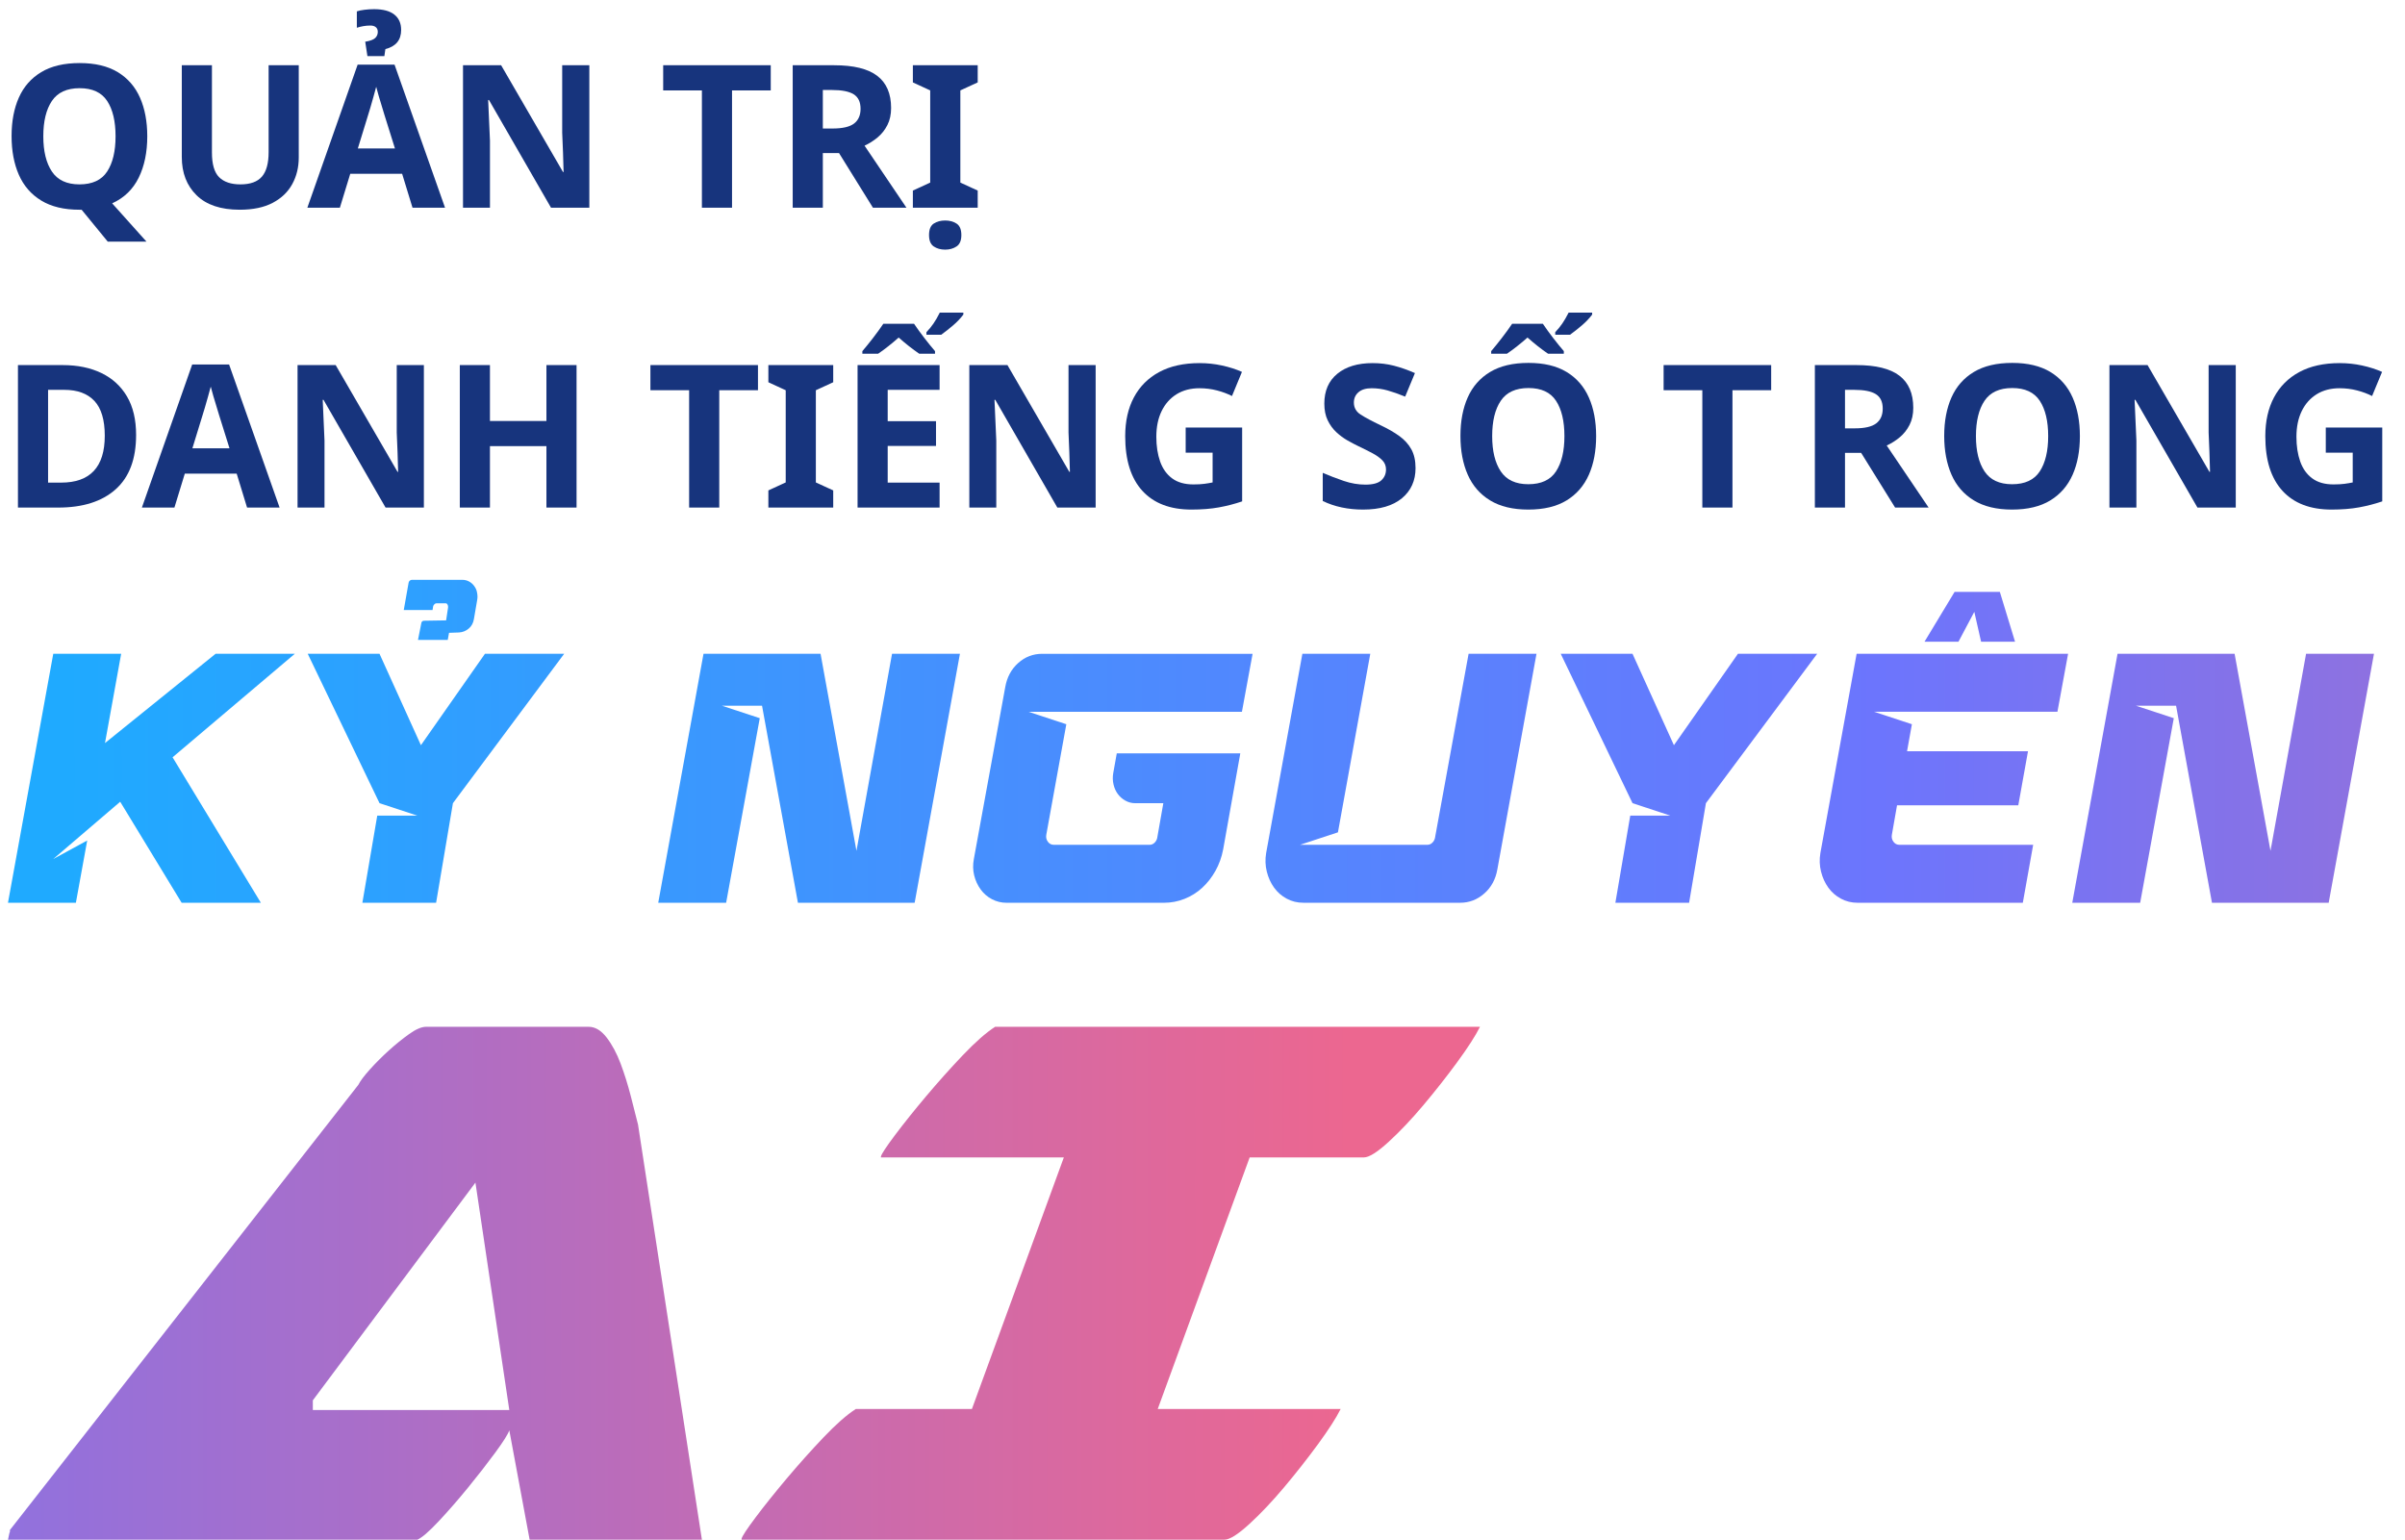
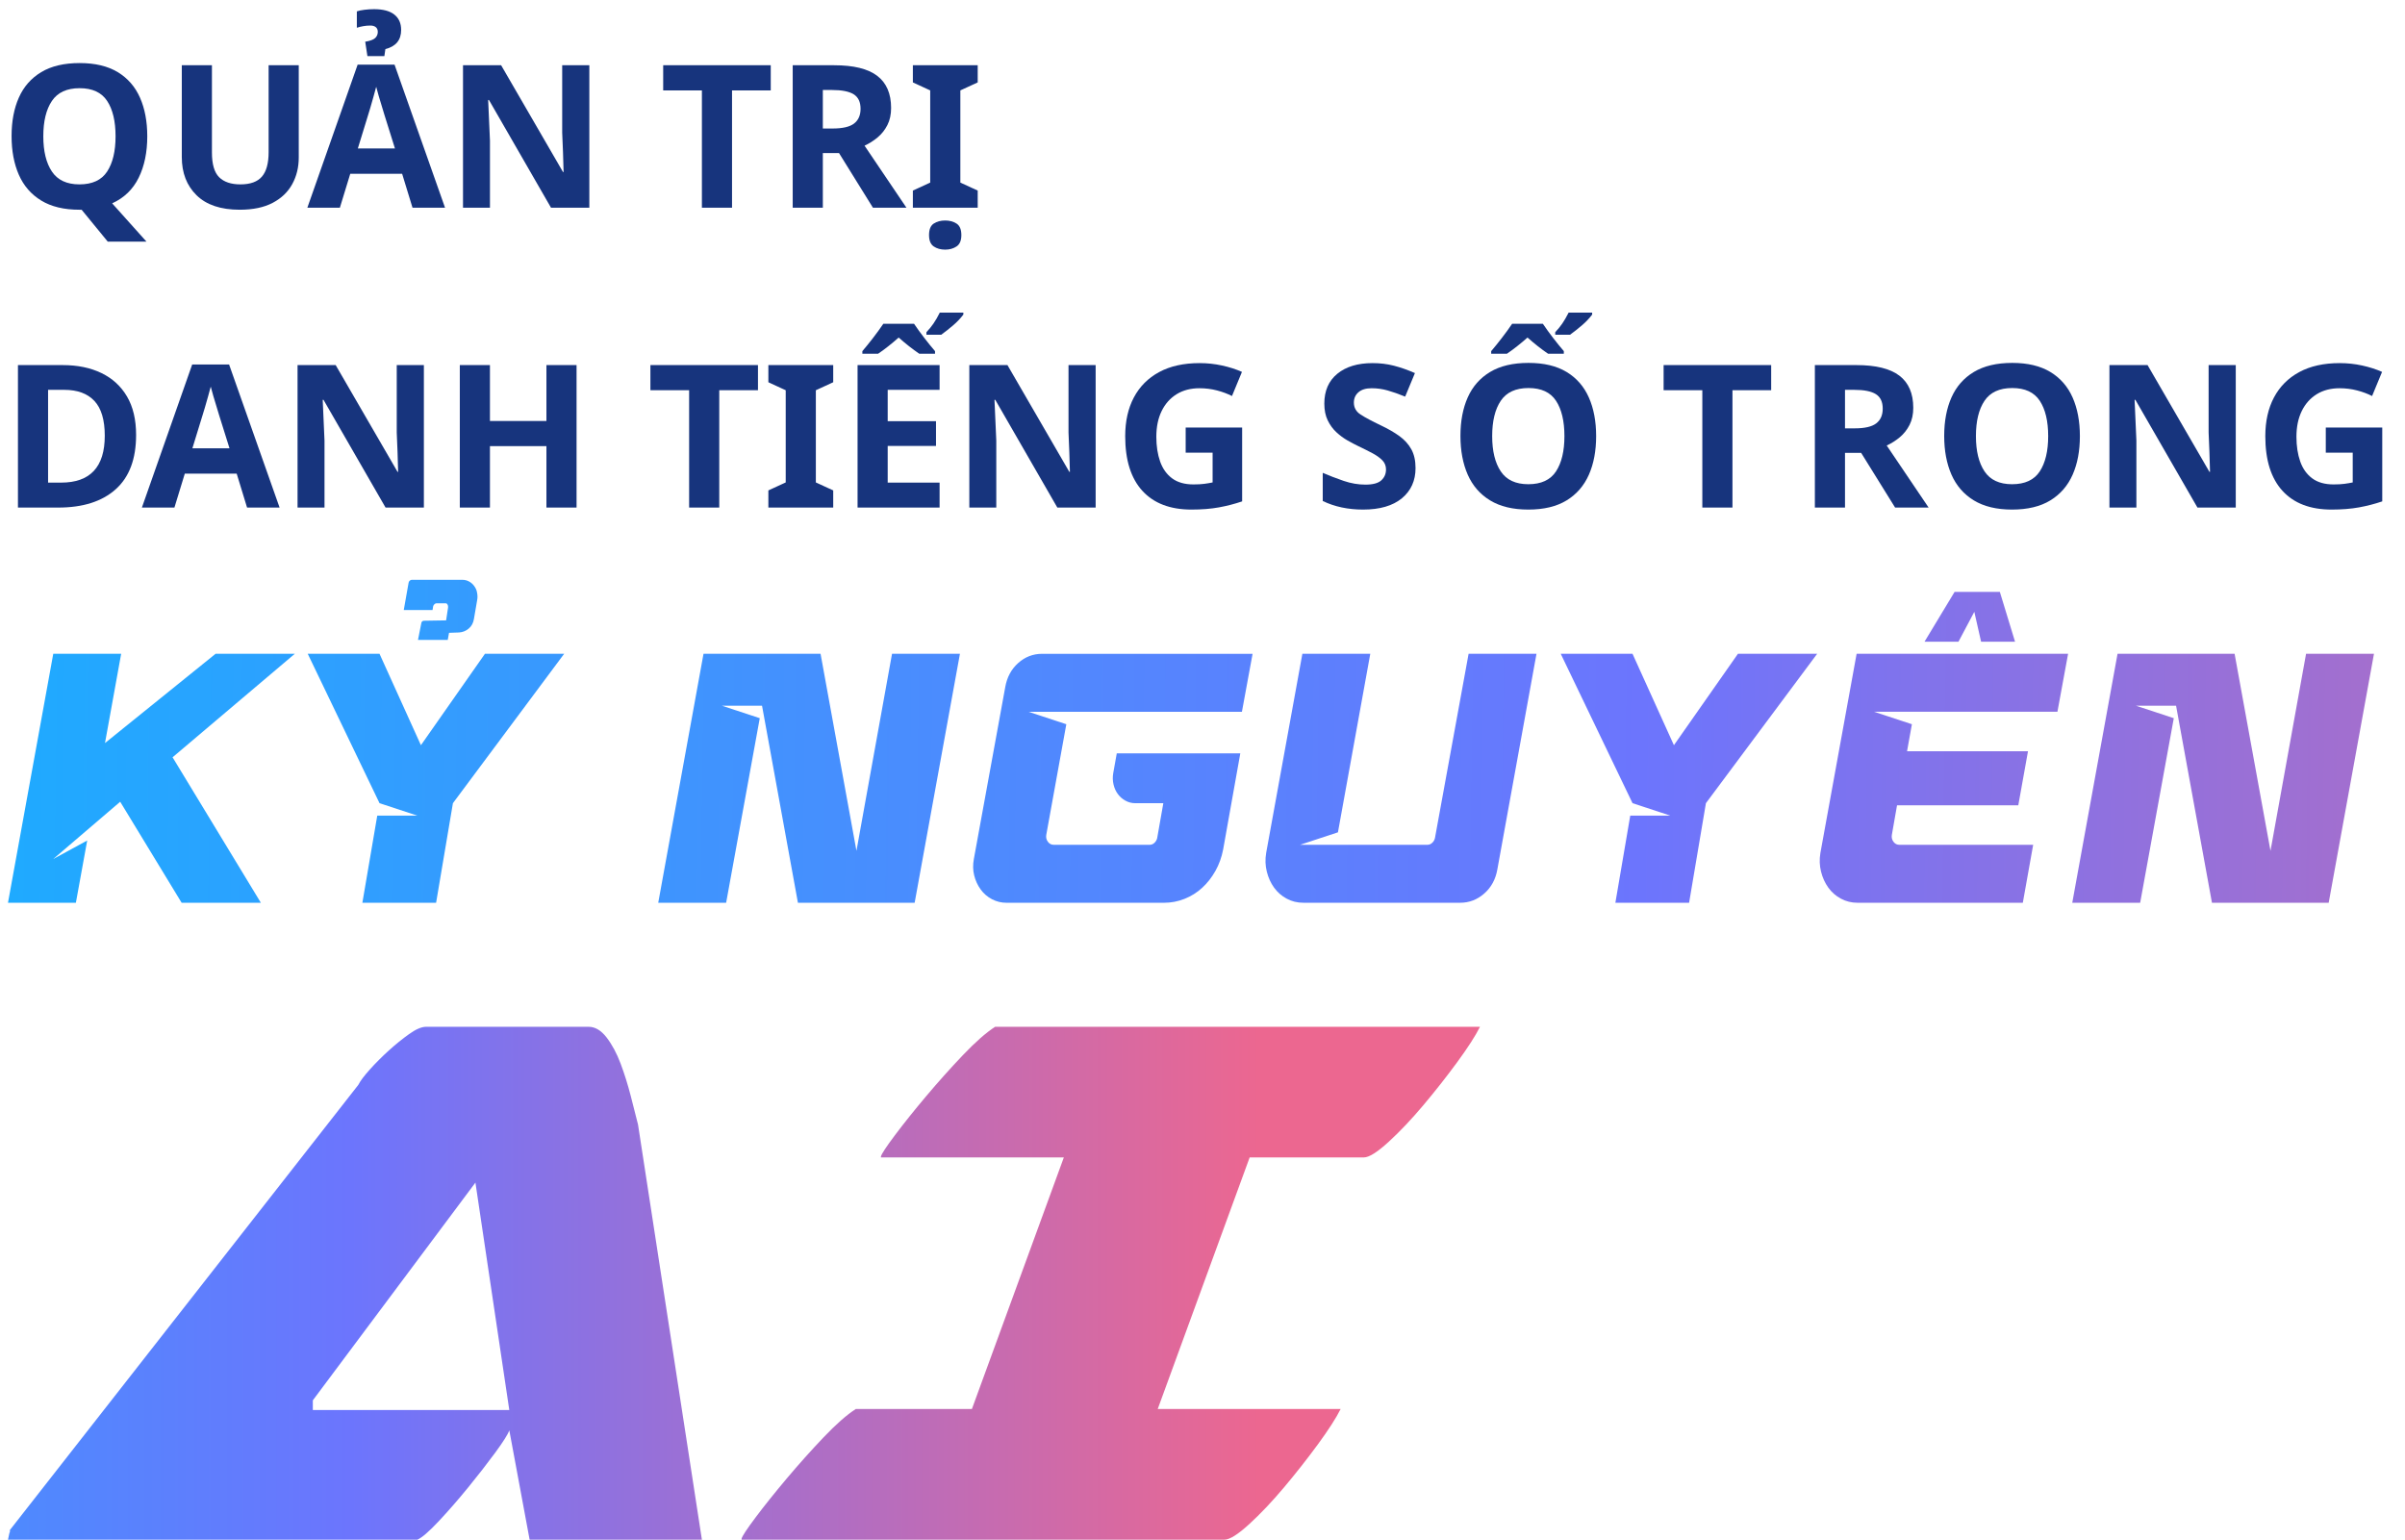
<svg xmlns="http://www.w3.org/2000/svg" xmlns:xlink="http://www.w3.org/1999/xlink" id="tm-layer" data-name="Layer 2" viewBox="0 0 2045.1 1309.41">
  <defs>
    <style>
      .tm-cls-1 {
        letter-spacing: 0em;
      }

      .tm-cls-2 {
        fill: url(#tm-linear-gradient-8);
      }

      .tm-cls-3 {
        fill: url(#tm-linear-gradient-7);
      }

      .tm-cls-4 {
        fill: url(#tm-linear-gradient-5);
      }

      .tm-cls-5 {
        fill: url(#tm-linear-gradient-6);
      }

      .tm-cls-6 {
        fill: url(#tm-linear-gradient-9);
      }

      .tm-cls-7 {
        fill: url(#tm-linear-gradient-4);
      }

      .tm-cls-8 {
        fill: url(#tm-linear-gradient-3);
      }

      .tm-cls-9 {
        fill: url(#tm-linear-gradient-2);
      }

      .tm-cls-10 {
        fill: url(#tm-linear-gradient);
      }

      .tm-cls-11 {
        fill: url(#tm-linear-gradient-10);
      }

      .tm-cls-12 {
        letter-spacing: 0em;
      }

      .tm-cls-13 {
        letter-spacing: -.02em;
      }

      .tm-cls-14 {
        letter-spacing: -.04em;
      }

      .tm-cls-15 {
        letter-spacing: -.03em;
      }

      .tm-cls-16 {
        fill: #17347d;
        font-family: BeVietnamPro-Bold, 'Be Vietnam Pro';
        font-size: 169.71px;
        font-weight: 700;
      }

      .tm-cls-17 {
        letter-spacing: .01em;
      }
    </style>
-     <linearGradient id="tm-linear-gradient" x1="53.36" y1="661.88" x2="3203.08" y2="661.88" gradientUnits="userSpaceOnUse">
+     <linearGradient id="tm-linear-gradient" x1="8.22" y1="660.28" x2="2837.78" y2="697.94" gradientUnits="userSpaceOnUse">
      <stop offset="0" stop-color="#1faaff" />
      <stop offset=".49" stop-color="#6c75fd" />
      <stop offset="1" stop-color="#ec6790" />
    </linearGradient>
-     <linearGradient id="tm-linear-gradient-2" y1="630.43" x2="3203.08" y2="630.43" xlink:href="#tm-linear-gradient" />
-     <linearGradient id="tm-linear-gradient-3" x1="53.36" x2="3203.08" xlink:href="#tm-linear-gradient" />
-     <linearGradient id="tm-linear-gradient-4" x2="3203.08" xlink:href="#tm-linear-gradient" />
-     <linearGradient id="tm-linear-gradient-5" x1="53.36" x2="3203.08" xlink:href="#tm-linear-gradient" />
-     <linearGradient id="tm-linear-gradient-6" x1="53.36" x2="3203.08" xlink:href="#tm-linear-gradient" />
-     <linearGradient id="tm-linear-gradient-7" x1="53.36" y1="635.57" x2="3203.08" y2="635.57" xlink:href="#tm-linear-gradient" />
-     <linearGradient id="tm-linear-gradient-8" x1="53.36" x2="3203.08" xlink:href="#tm-linear-gradient" />
-     <linearGradient id="tm-linear-gradient-9" x1="-2001.58" y1="1091.32" x2="1148.14" y2="1091.32" xlink:href="#tm-linear-gradient" />
-     <linearGradient id="tm-linear-gradient-10" x1="-2001.58" y1="1091.32" x2="1148.14" y2="1091.32" xlink:href="#tm-linear-gradient" />
+     <linearGradient id="tm-linear-gradient-2" x1="8.82" y1="625.87" x2="2838.39" y2="663.54" xlink:href="#tm-linear-gradient" />
+     <linearGradient id="tm-linear-gradient-3" x1="8.46" y1="652.84" x2="2838.03" y2="690.5" xlink:href="#tm-linear-gradient" />
+     <linearGradient id="tm-linear-gradient-4" x1="8.51" y1="649.21" x2="2838.08" y2="686.88" xlink:href="#tm-linear-gradient" />
+     <linearGradient id="tm-linear-gradient-5" x1="8.56" y1="645.92" x2="2838.12" y2="683.59" xlink:href="#tm-linear-gradient" />
+     <linearGradient id="tm-linear-gradient-6" x1="8.6" y1="642.57" x2="2838.17" y2="680.23" xlink:href="#tm-linear-gradient" />
+     <linearGradient id="tm-linear-gradient-7" x1="8.98" y1="613.86" x2="2838.55" y2="651.52" xlink:href="#tm-linear-gradient" />
+     <linearGradient id="tm-linear-gradient-8" x1="8.68" y1="636.83" x2="2838.24" y2="674.5" xlink:href="#tm-linear-gradient" />
+     <linearGradient id="tm-linear-gradient-9" x1="-444.73" y1="1091.32" x2="1071.34" y2="1091.32" xlink:href="#tm-linear-gradient" />
+     <linearGradient id="tm-linear-gradient-10" x1="-444.73" y1="1091.32" x2="1071.34" y2="1091.32" xlink:href="#tm-linear-gradient" />
  </defs>
  <g id="tm-layer1" data-name="Layer 1">
    <g>
      <path class="tm-cls-10" d="M102.2,681.84l-56.92,48.7,28.87-15.73-9.62,52.93H6.79l38.5-211.73h57.74l-13.75,75.92,94.04-75.92h67.37l-103.94,88.02,75.07,123.71h-67.37l-52.24-85.9Z" />
      <path class="tm-cls-9" d="M479.73,556.02l-94.59,127.04-14.3,84.69h-62.69l12.65-74.1h34.1l-32.17-10.59-61.04-127.04h61.04l35.2,77.73,54.44-77.73h67.37ZM358.19,530.31c.18-1.61,1.01-2.42,2.47-2.42l18.7-.3,1.65-10.89v-.91c0-.6-.18-1.21-.55-1.81-.37-.61-.92-.91-1.65-.91h-7.7c-.55,0-1.1.26-1.65.76-.55.51-.92,1.06-1.1,1.66l-.55,3.33h-24.47l4.12-23.29c.18-.8.55-1.41,1.1-1.82.55-.4,1.1-.6,1.65-.6h42.9c2.01,0,3.89.45,5.64,1.36,1.74.91,3.21,2.17,4.4,3.78,1.19,1.62,1.97,3.23,2.34,4.84.37,1.62.55,3.03.55,4.23,0,1.01-.1,2.02-.28,3.03l-2.75,16.03c-.55,3.43-2.02,6.15-4.4,8.17-2.38,2.02-5.13,3.13-8.25,3.33l-8.52.3-1.1,6.05h-25.3l2.75-13.91Z" />
      <path class="tm-cls-8" d="M758.54,556.02h57.74l-38.5,211.73h-99.26l-30.52-167.57h-34.1l32.17,10.59-28.6,156.98h-57.74l38.5-211.73h99.54l30.52,167.57,30.25-167.57Z" />
      <path class="tm-cls-7" d="M906.75,615.91l-17.05,94.07c-.37,2.22.09,4.19,1.37,5.9,1.28,1.72,2.93,2.57,4.95,2.57h81.67c1.46,0,2.79-.55,3.99-1.66,1.19-1.11,1.97-2.47,2.34-4.08l5.22-29.64h-23.92c-2.93,0-5.68-.7-8.25-2.12-2.57-1.41-4.72-3.27-6.46-5.6-1.74-2.32-2.98-5.04-3.71-8.17-.73-3.12-.82-6.3-.28-9.53l3.03-16.94h105.04l-14.57,81.67c-1.28,6.65-3.48,12.76-6.6,18.3-3.12,5.55-6.87,10.34-11.27,14.37-4.4,4.04-9.4,7.16-14.99,9.38-5.59,2.22-11.41,3.33-17.46,3.33h-133.91c-4.4,0-8.52-1.01-12.37-3.03-3.85-2.01-7.06-4.79-9.62-8.32-2.57-3.53-4.4-7.51-5.5-11.95-1.1-4.43-1.19-9.07-.28-13.91l26.67-146.09c1.47-8.47,5.13-15.32,11-20.57,5.86-5.24,12.65-7.86,20.35-7.86h179l-9.07,49.3h-181.48l32.17,10.59Z" />
      <path class="tm-cls-4" d="M1241.66,767.74h-133.36c-5.13,0-9.86-1.16-14.16-3.48-4.31-2.32-7.88-5.44-10.72-9.38-2.84-3.93-4.91-8.47-6.19-13.61-1.28-5.14-1.47-10.43-.55-15.88l30.8-169.38h57.74l-27.5,151.84-32.17,10.59h108.34c1.47,0,2.79-.55,3.99-1.66,1.19-1.11,1.97-2.47,2.34-4.08l28.6-156.68h57.74l-33.27,183.29c-1.47,8.47-5.18,15.33-11.14,20.57-5.96,5.25-12.79,7.86-20.48,7.86Z" />
      <path class="tm-cls-5" d="M1545.22,556.02l-94.59,127.04-14.3,84.69h-62.69l12.65-74.1h34.1l-32.17-10.59-61.04-127.04h61.04l35.2,77.73,54.44-77.73h67.37Z" />
      <path class="tm-cls-3" d="M1593.62,605.32l32.17,10.59-4.12,22.99h102.84l-8.25,45.97h-103.11l-4.4,25.11c-.37,2.22.09,4.19,1.37,5.9,1.28,1.72,2.93,2.57,4.95,2.57h113.84l-8.8,49.3h-140.51c-5.13,0-9.86-1.16-14.16-3.48-4.31-2.32-7.88-5.44-10.72-9.38-2.84-3.93-4.91-8.47-6.19-13.61-1.28-5.14-1.47-10.43-.55-15.88l30.8-169.38h179.83l-9.07,49.3h-155.91ZM1636.51,545.74l25.57-42.35h38.5l12.92,42.35h-28.87l-5.77-25.41-13.47,25.41h-28.87Z" />
      <path class="tm-cls-2" d="M1960.97,556.02h57.74l-38.5,211.73h-99.26l-30.52-167.57h-34.1l32.17,10.59-28.6,156.98h-57.74l38.5-211.73h99.54l30.52,167.57,30.25-167.57Z" />
    </g>
    <text class="tm-cls-16" transform="translate(0 176.66)">
      <tspan x="0" y="0">Q</tspan>
      <tspan class="tm-cls-13" x="140.17" y="0">U</tspan>
      <tspan x="261.35" y="0">ẢN TRỊ</tspan>
      <tspan class="tm-cls-14" x="0" y="255">D</tspan>
      <tspan class="tm-cls-12" x="120.66" y="255">ANH TIẾNG </tspan>
      <tspan class="tm-cls-17" x="1116.99" y="255">S</tspan>
      <tspan x="1232.05" y="255">Ố T</tspan>
      <tspan class="tm-cls-15" x="1528.01" y="255">R</tspan>
      <tspan class="tm-cls-1" x="1643.41" y="255">ONG</tspan>
    </text>
    <g>
      <path class="tm-cls-6" d="M450.37,1309.41l-17.28-93c-1.11,3.29-5.08,9.61-11.93,18.93-6.87,9.34-14.54,19.21-23.04,29.63-8.51,10.43-16.87,20.03-25.1,28.8-8.23,8.78-14.27,13.99-18.11,15.64H6.79c.54-2.74.95-4.65,1.23-5.76.27-1.09.41-1.09.41,0v-2.47l296.27-378.57c1.65-3.29,4.94-7.68,9.88-13.17,4.94-5.48,10.29-10.83,16.05-16.05,5.76-5.21,11.52-9.88,17.28-13.99,5.76-4.11,10.56-6.17,14.4-6.17h138.26c5.48,0,10.56,3.02,15.23,9.05,4.65,6.04,8.64,13.45,11.93,22.22,3.29,8.78,6.17,17.98,8.64,27.57,2.47,9.61,4.53,17.69,6.17,24.28l54.32,353.06h-146.49ZM266.02,1199.13h167.06l-28.8-193.4-138.26,185.17v8.23Z" />
      <path class="tm-cls-11" d="M630.59,1308.58c.54-2.19,4.53-8.23,11.93-18.11,7.41-9.88,16.18-20.84,26.34-32.92,10.15-12.06,20.57-23.72,31.27-34.98,10.7-11.24,19.88-19.34,27.57-24.28h98.76l78.18-213.97h-155.54v-.82c.54-2.19,4.53-8.23,11.93-18.1,7.41-9.88,16.18-20.84,26.34-32.92,10.15-12.06,20.57-23.72,31.27-34.98,10.7-11.24,19.88-19.34,27.57-24.28h412.31c-3.84,7.69-10.29,17.69-19.34,30.04-9.05,12.34-18.66,24.56-28.8,36.62-10.16,12.07-20.03,22.5-29.63,31.27-9.61,8.78-16.6,13.17-20.99,13.17h-97.11l-78.18,213.97h155.54c-3.85,7.69-10.29,17.69-19.34,30.04-9.05,12.34-18.66,24.56-28.8,36.62-10.16,12.07-20.03,22.5-29.63,31.27-9.61,8.78-16.6,13.17-20.99,13.17h-410.66v-.82Z" />
    </g>
  </g>
</svg>
